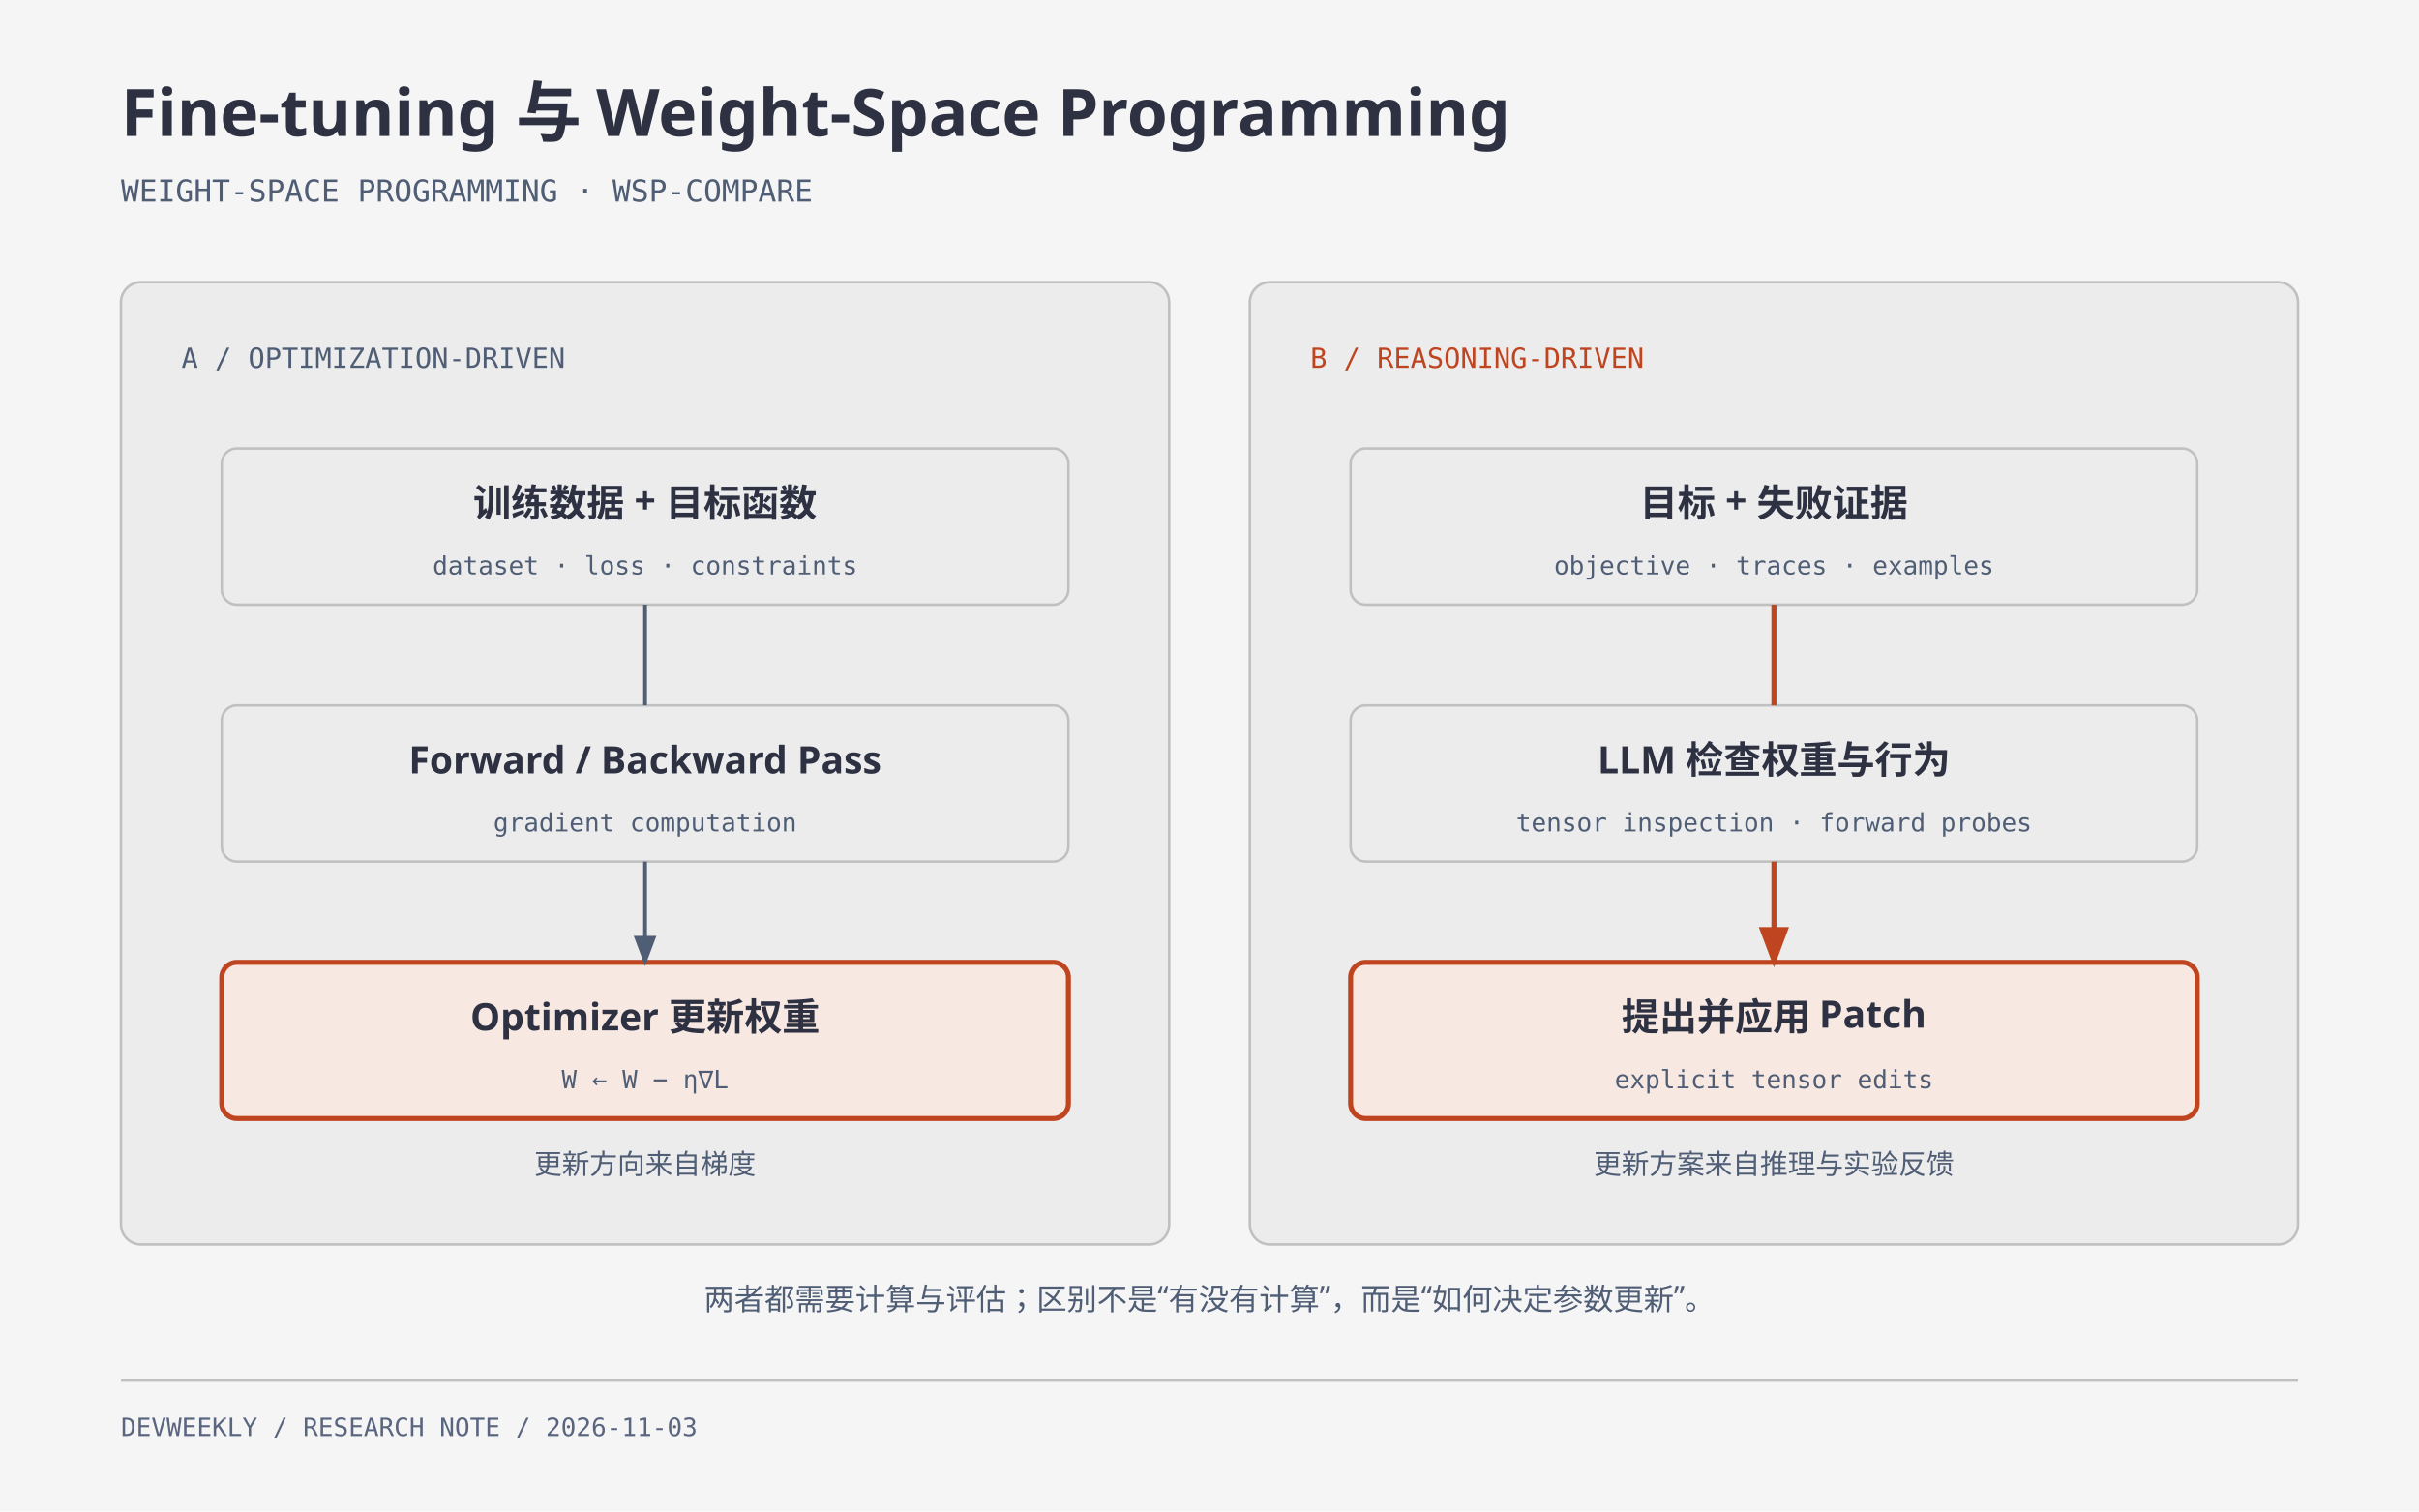
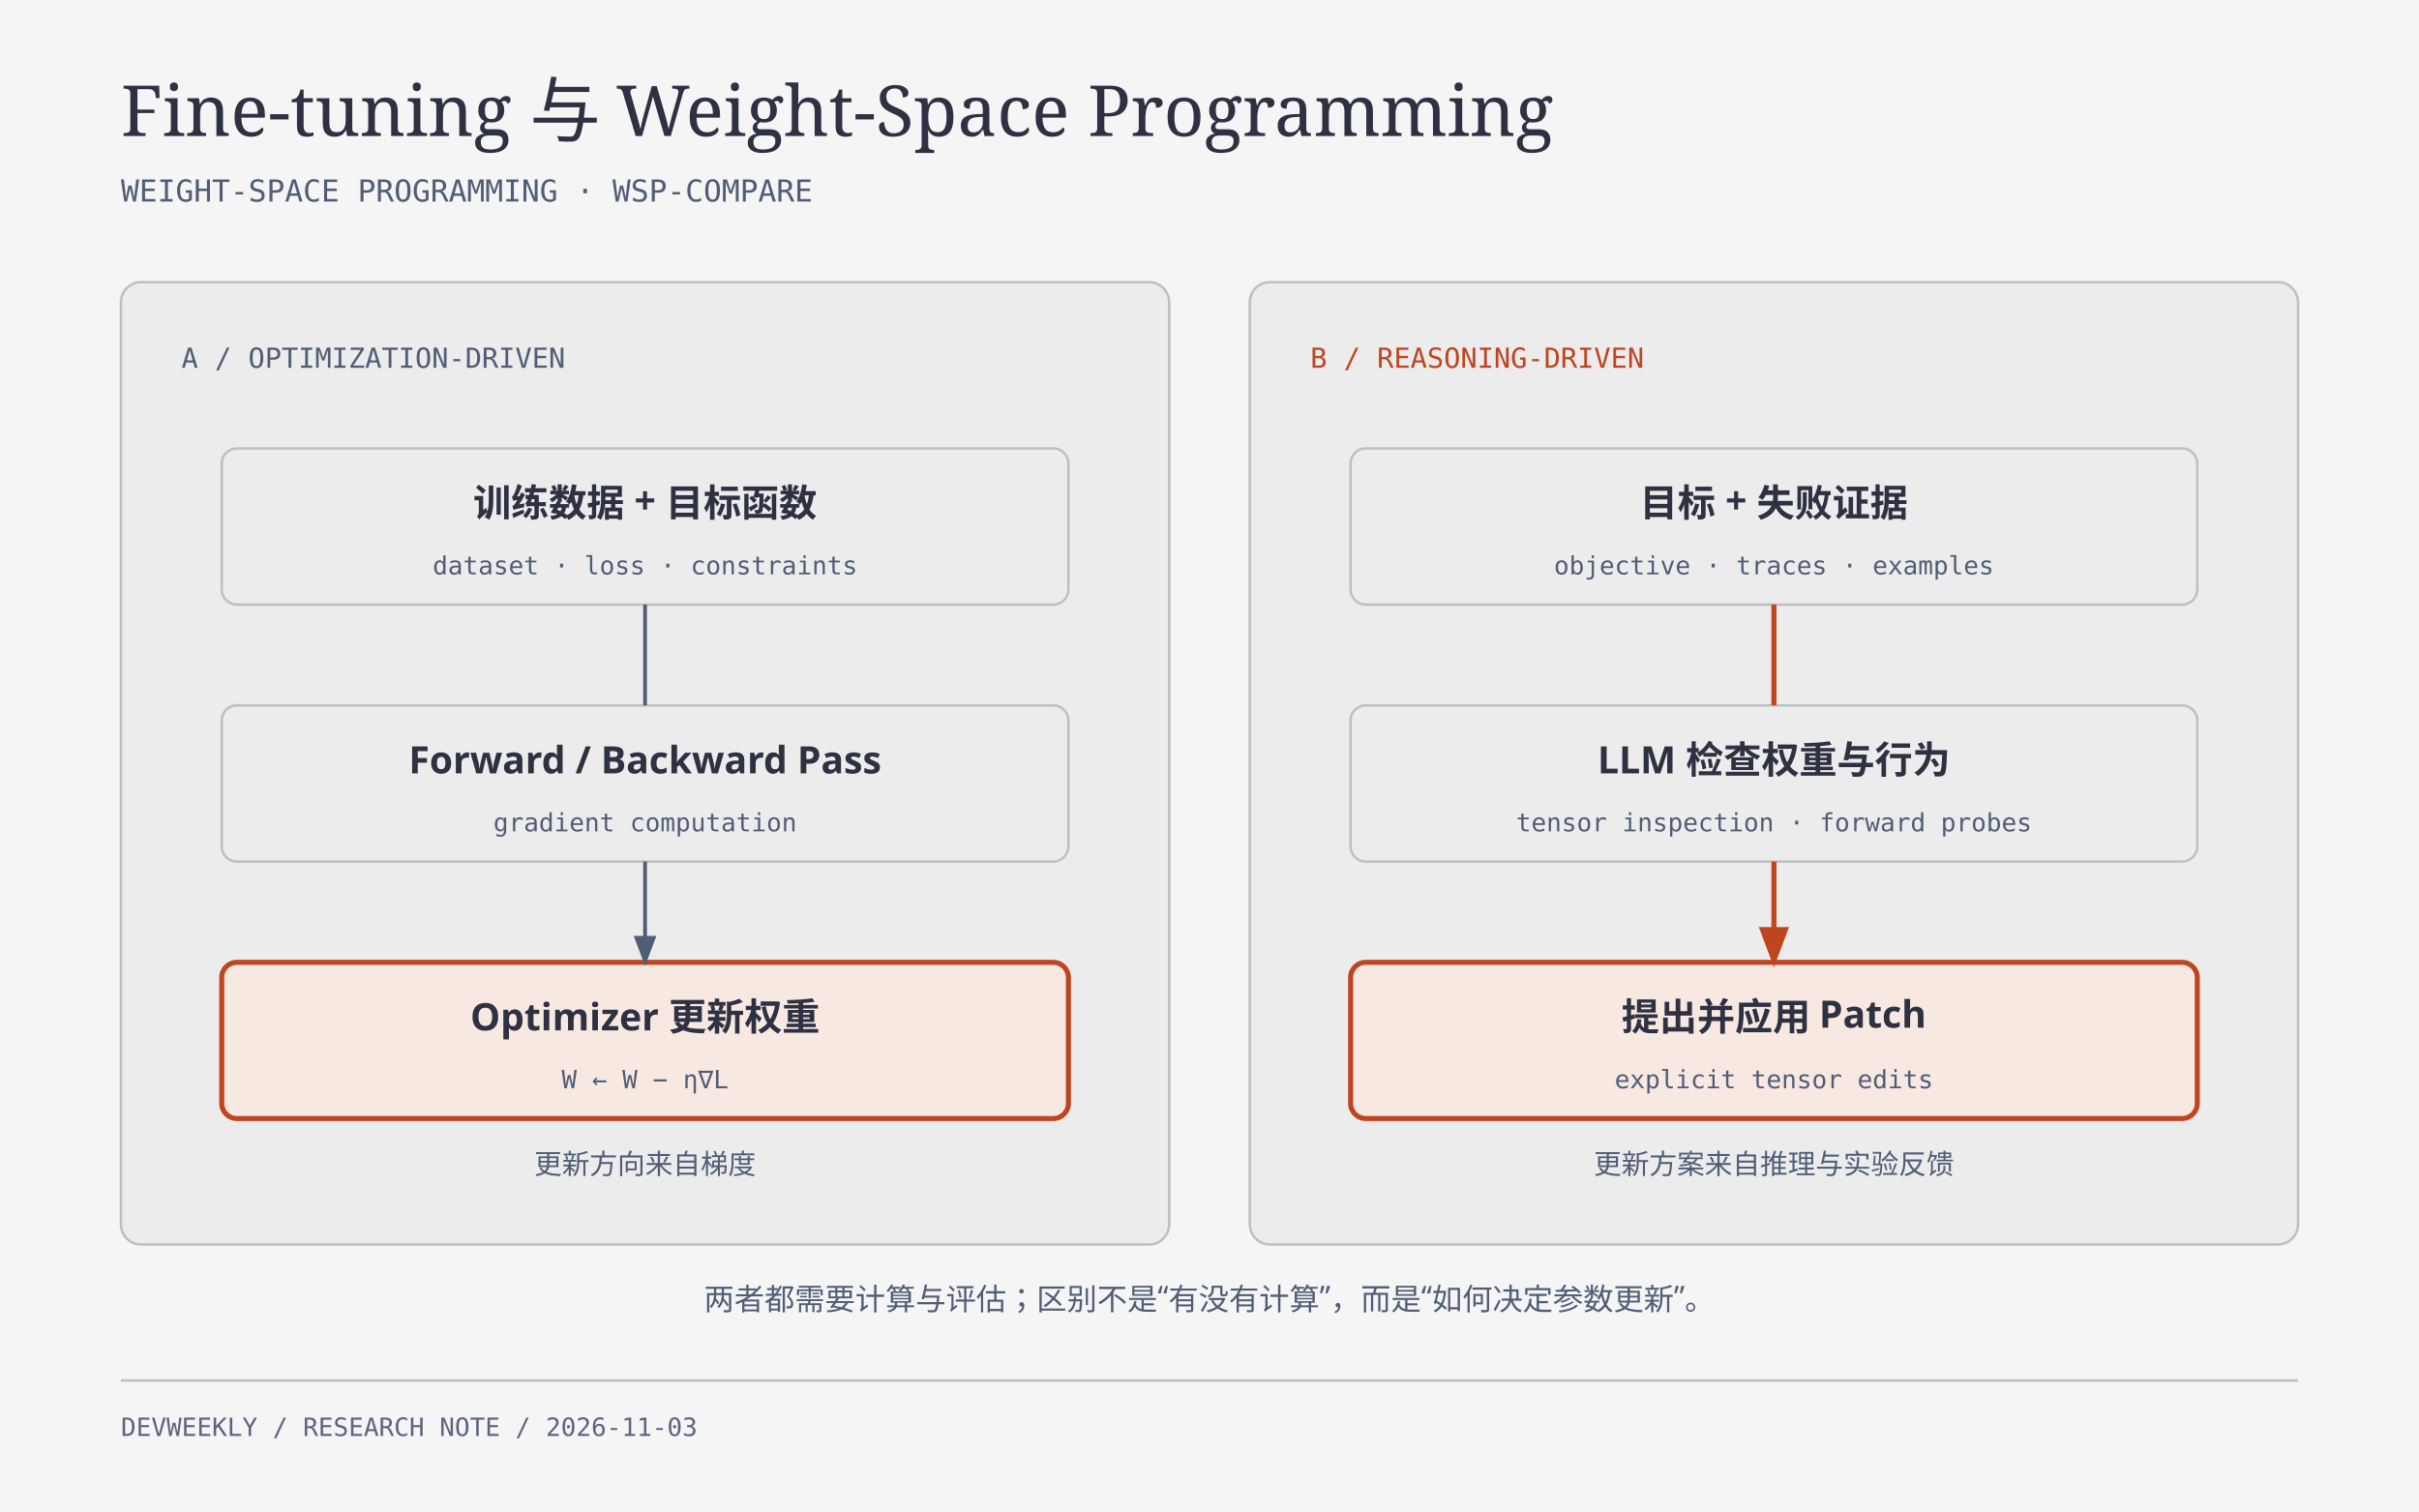
<svg xmlns="http://www.w3.org/2000/svg" viewBox="0 0 960 600" role="img" aria-labelledby="wsp-compare-title wsp-compare-desc">
  <defs>
    <marker id="wsp-arrow" markerWidth="8" markerHeight="6" refX="7" refY="3" orient="auto">
      <path d="M0 0 L8 3 L0 6 Z" fill="#4f5d75" />
    </marker>
    <marker id="wsp-accent-arrow" markerWidth="8" markerHeight="6" refX="7" refY="3" orient="auto">
      <path d="M0 0 L8 3 L0 6 Z" fill="#bf4520" />
    </marker>
  </defs>
  <rect width="960" height="600" fill="#f5f5f5" />
-   <text x="48" y="54" fill="#2d3142" font-size="26" font-weight="600" font-family="Geist,'Noto Sans SC','PingFang SC','Microsoft YaHei',sans-serif">Fine-tuning 与 Weight-Space Programming</text>
+   <text x="48" y="54" fill="#2d3142" font-size="28" font-weight="400" font-family="Instrument Serif,'Songti SC','SimSun',serif">Fine-tuning 与 Weight-Space Programming</text>
  <text x="48" y="80" fill="#4f5d75" font-size="12" font-family="'Geist Mono',ui-monospace,monospace">WEIGHT-SPACE PROGRAMMING · WSP-COMPARE</text>
  <rect x="48" y="112" width="416" height="382" rx="8" fill="#ececec" stroke="#bfc0c0" />
  <rect x="496" y="112" width="416" height="382" rx="8" fill="#ececec" stroke="#bfc0c0" />
  <text x="72" y="146" fill="#4f5d75" font-size="11" font-family="'Geist Mono',ui-monospace,monospace">A / OPTIMIZATION-DRIVEN</text>
  <text x="520" y="146" fill="#bf4520" font-size="11" font-family="'Geist Mono',ui-monospace,monospace">B / REASONING-DRIVEN</text>
  <g>
    <rect x="88" y="178" width="336" height="62" rx="6" fill="#ececec" stroke="#bfc0c0" stroke-width="1" />
    <text x="256" y="205" text-anchor="middle" fill="#2d3142" font-size="15" font-weight="600" font-family="Geist,'Noto Sans SC','PingFang SC','Microsoft YaHei',sans-serif">训练数据 + 目标函数</text>
    <text x="256" y="228" text-anchor="middle" fill="#4f5d75" font-size="10" font-family="'Geist Mono',ui-monospace,monospace">dataset · loss · constraints</text>
  </g>
  <g>
    <rect x="88" y="280" width="336" height="62" rx="6" fill="#ececec" stroke="#bfc0c0" stroke-width="1" />
    <text x="256" y="307" text-anchor="middle" fill="#2d3142" font-size="15" font-weight="600" font-family="Geist,'Noto Sans SC','PingFang SC','Microsoft YaHei',sans-serif">Forward / Backward Pass</text>
    <text x="256" y="330" text-anchor="middle" fill="#4f5d75" font-size="10" font-family="'Geist Mono',ui-monospace,monospace">gradient computation</text>
  </g>
  <g>
    <rect x="88" y="382" width="336" height="62" rx="6" fill="#f8e8e2" stroke="#bf4520" stroke-width="2" />
    <text x="256" y="409" text-anchor="middle" fill="#2d3142" font-size="15" font-weight="600" font-family="Geist,'Noto Sans SC','PingFang SC','Microsoft YaHei',sans-serif">Optimizer 更新权重</text>
    <text x="256" y="432" text-anchor="middle" fill="#4f5d75" font-size="10" font-family="'Geist Mono',ui-monospace,monospace">W ← W − η∇L</text>
  </g>
  <path d="M256 240 V280 M256 342 V382" stroke="#4f5d75" stroke-width="1.5" fill="none" marker-end="url(#wsp-arrow)" />
  <g>
    <rect x="536" y="178" width="336" height="62" rx="6" fill="#ececec" stroke="#bfc0c0" stroke-width="1" />
    <text x="704" y="205" text-anchor="middle" fill="#2d3142" font-size="15" font-weight="600" font-family="Geist,'Noto Sans SC','PingFang SC','Microsoft YaHei',sans-serif">目标 + 失败证据</text>
    <text x="704" y="228" text-anchor="middle" fill="#4f5d75" font-size="10" font-family="'Geist Mono',ui-monospace,monospace">objective · traces · examples</text>
  </g>
  <g>
    <rect x="536" y="280" width="336" height="62" rx="6" fill="#ececec" stroke="#bfc0c0" stroke-width="1" />
    <text x="704" y="307" text-anchor="middle" fill="#2d3142" font-size="15" font-weight="600" font-family="Geist,'Noto Sans SC','PingFang SC','Microsoft YaHei',sans-serif">LLM 检查权重与行为</text>
    <text x="704" y="330" text-anchor="middle" fill="#4f5d75" font-size="10" font-family="'Geist Mono',ui-monospace,monospace">tensor inspection · forward probes</text>
  </g>
  <g>
    <rect x="536" y="382" width="336" height="62" rx="6" fill="#f8e8e2" stroke="#bf4520" stroke-width="2" />
    <text x="704" y="409" text-anchor="middle" fill="#2d3142" font-size="15" font-weight="600" font-family="Geist,'Noto Sans SC','PingFang SC','Microsoft YaHei',sans-serif">提出并应用 Patch</text>
    <text x="704" y="432" text-anchor="middle" fill="#4f5d75" font-size="10" font-family="'Geist Mono',ui-monospace,monospace">explicit tensor edits</text>
  </g>
  <path d="M704 240 V280 M704 342 V382" stroke="#bf4520" stroke-width="2" fill="none" marker-end="url(#wsp-accent-arrow)" />
  <text x="256" y="466" text-anchor="middle" fill="#4f5d75" font-size="11" font-family="Geist,'Noto Sans SC','PingFang SC','Microsoft YaHei',sans-serif">更新方向来自梯度</text>
  <text x="704" y="466" text-anchor="middle" fill="#4f5d75" font-size="11" font-family="Geist,'Noto Sans SC','PingFang SC','Microsoft YaHei',sans-serif">更新方案来自推理与实验反馈</text>
  <text x="480" y="520" text-anchor="middle" fill="#4f5d75" font-size="12" font-family="Geist,'Noto Sans SC','PingFang SC','Microsoft YaHei',sans-serif">两者都需要计算与评估；区别不是“有没有计算”，而是“如何决定参数更新”。</text>
  <line x1="48" y1="548" x2="912" y2="548" stroke="#bfc0c0" stroke-width="1" />
  <text x="48" y="570" fill="#5a6580" font-size="10" font-family="'Geist Mono',ui-monospace,monospace">DEVWEEKLY / RESEARCH NOTE / 2026-11-03</text>
</svg>
